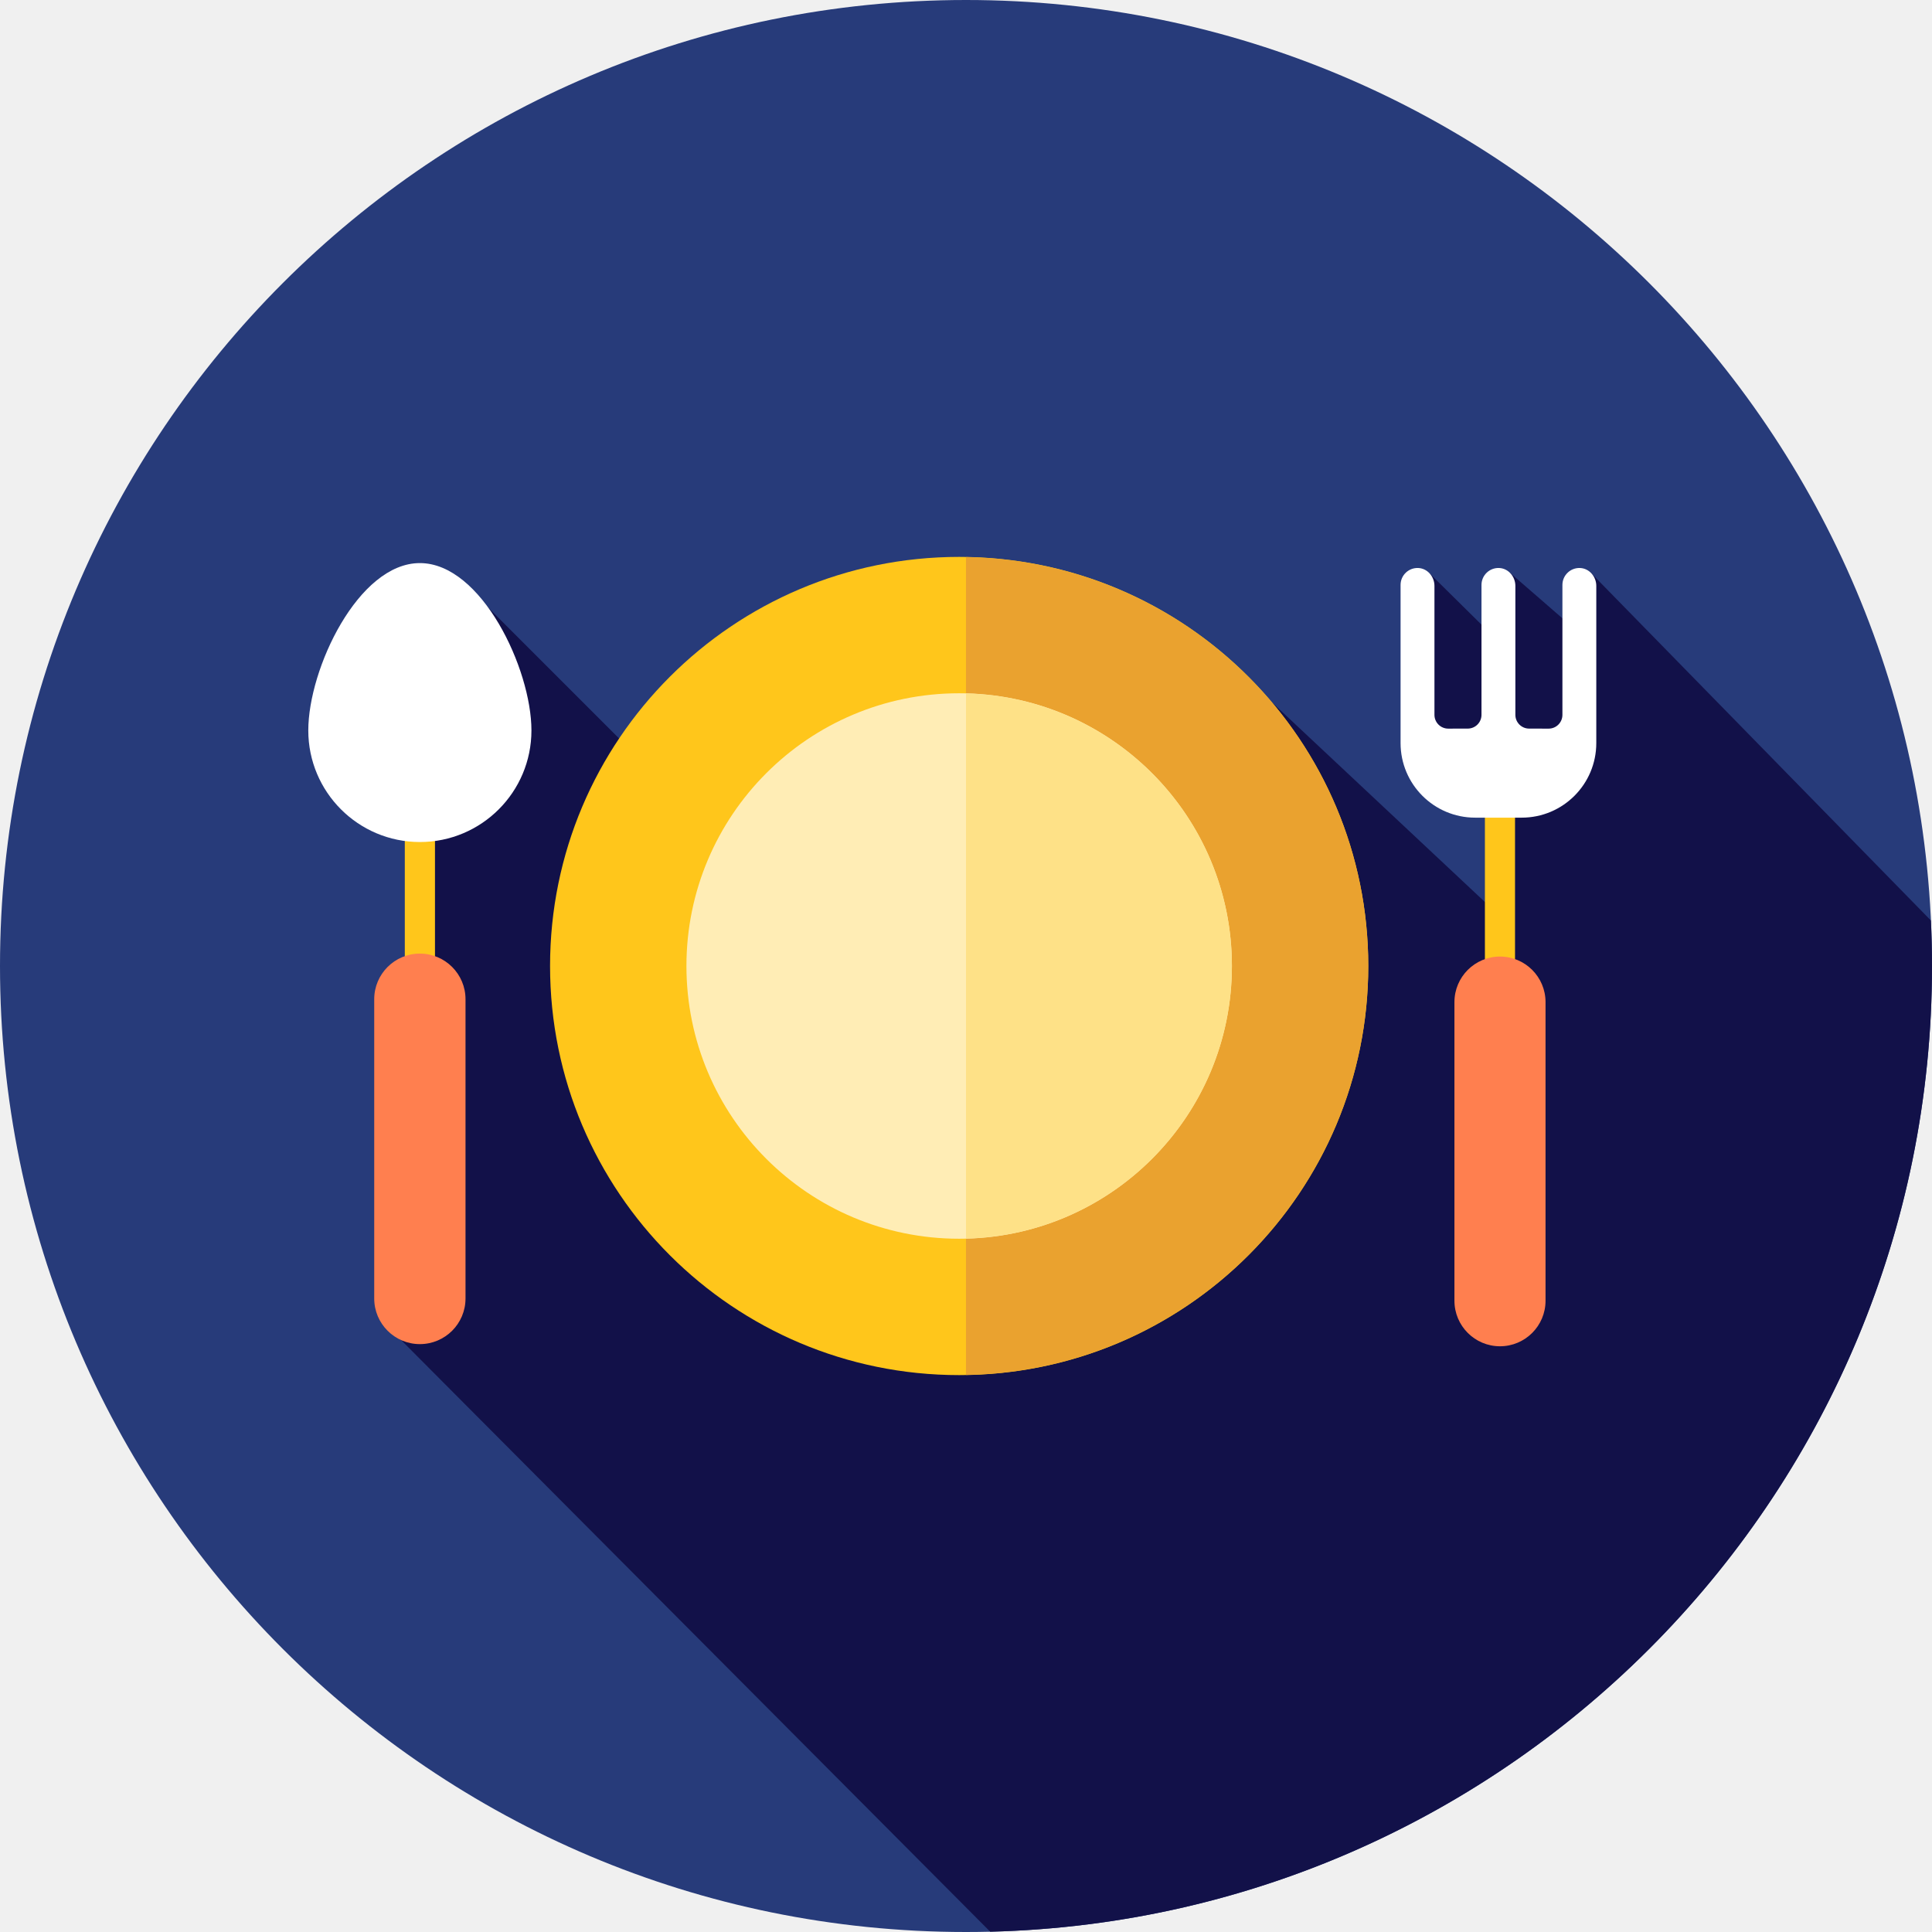
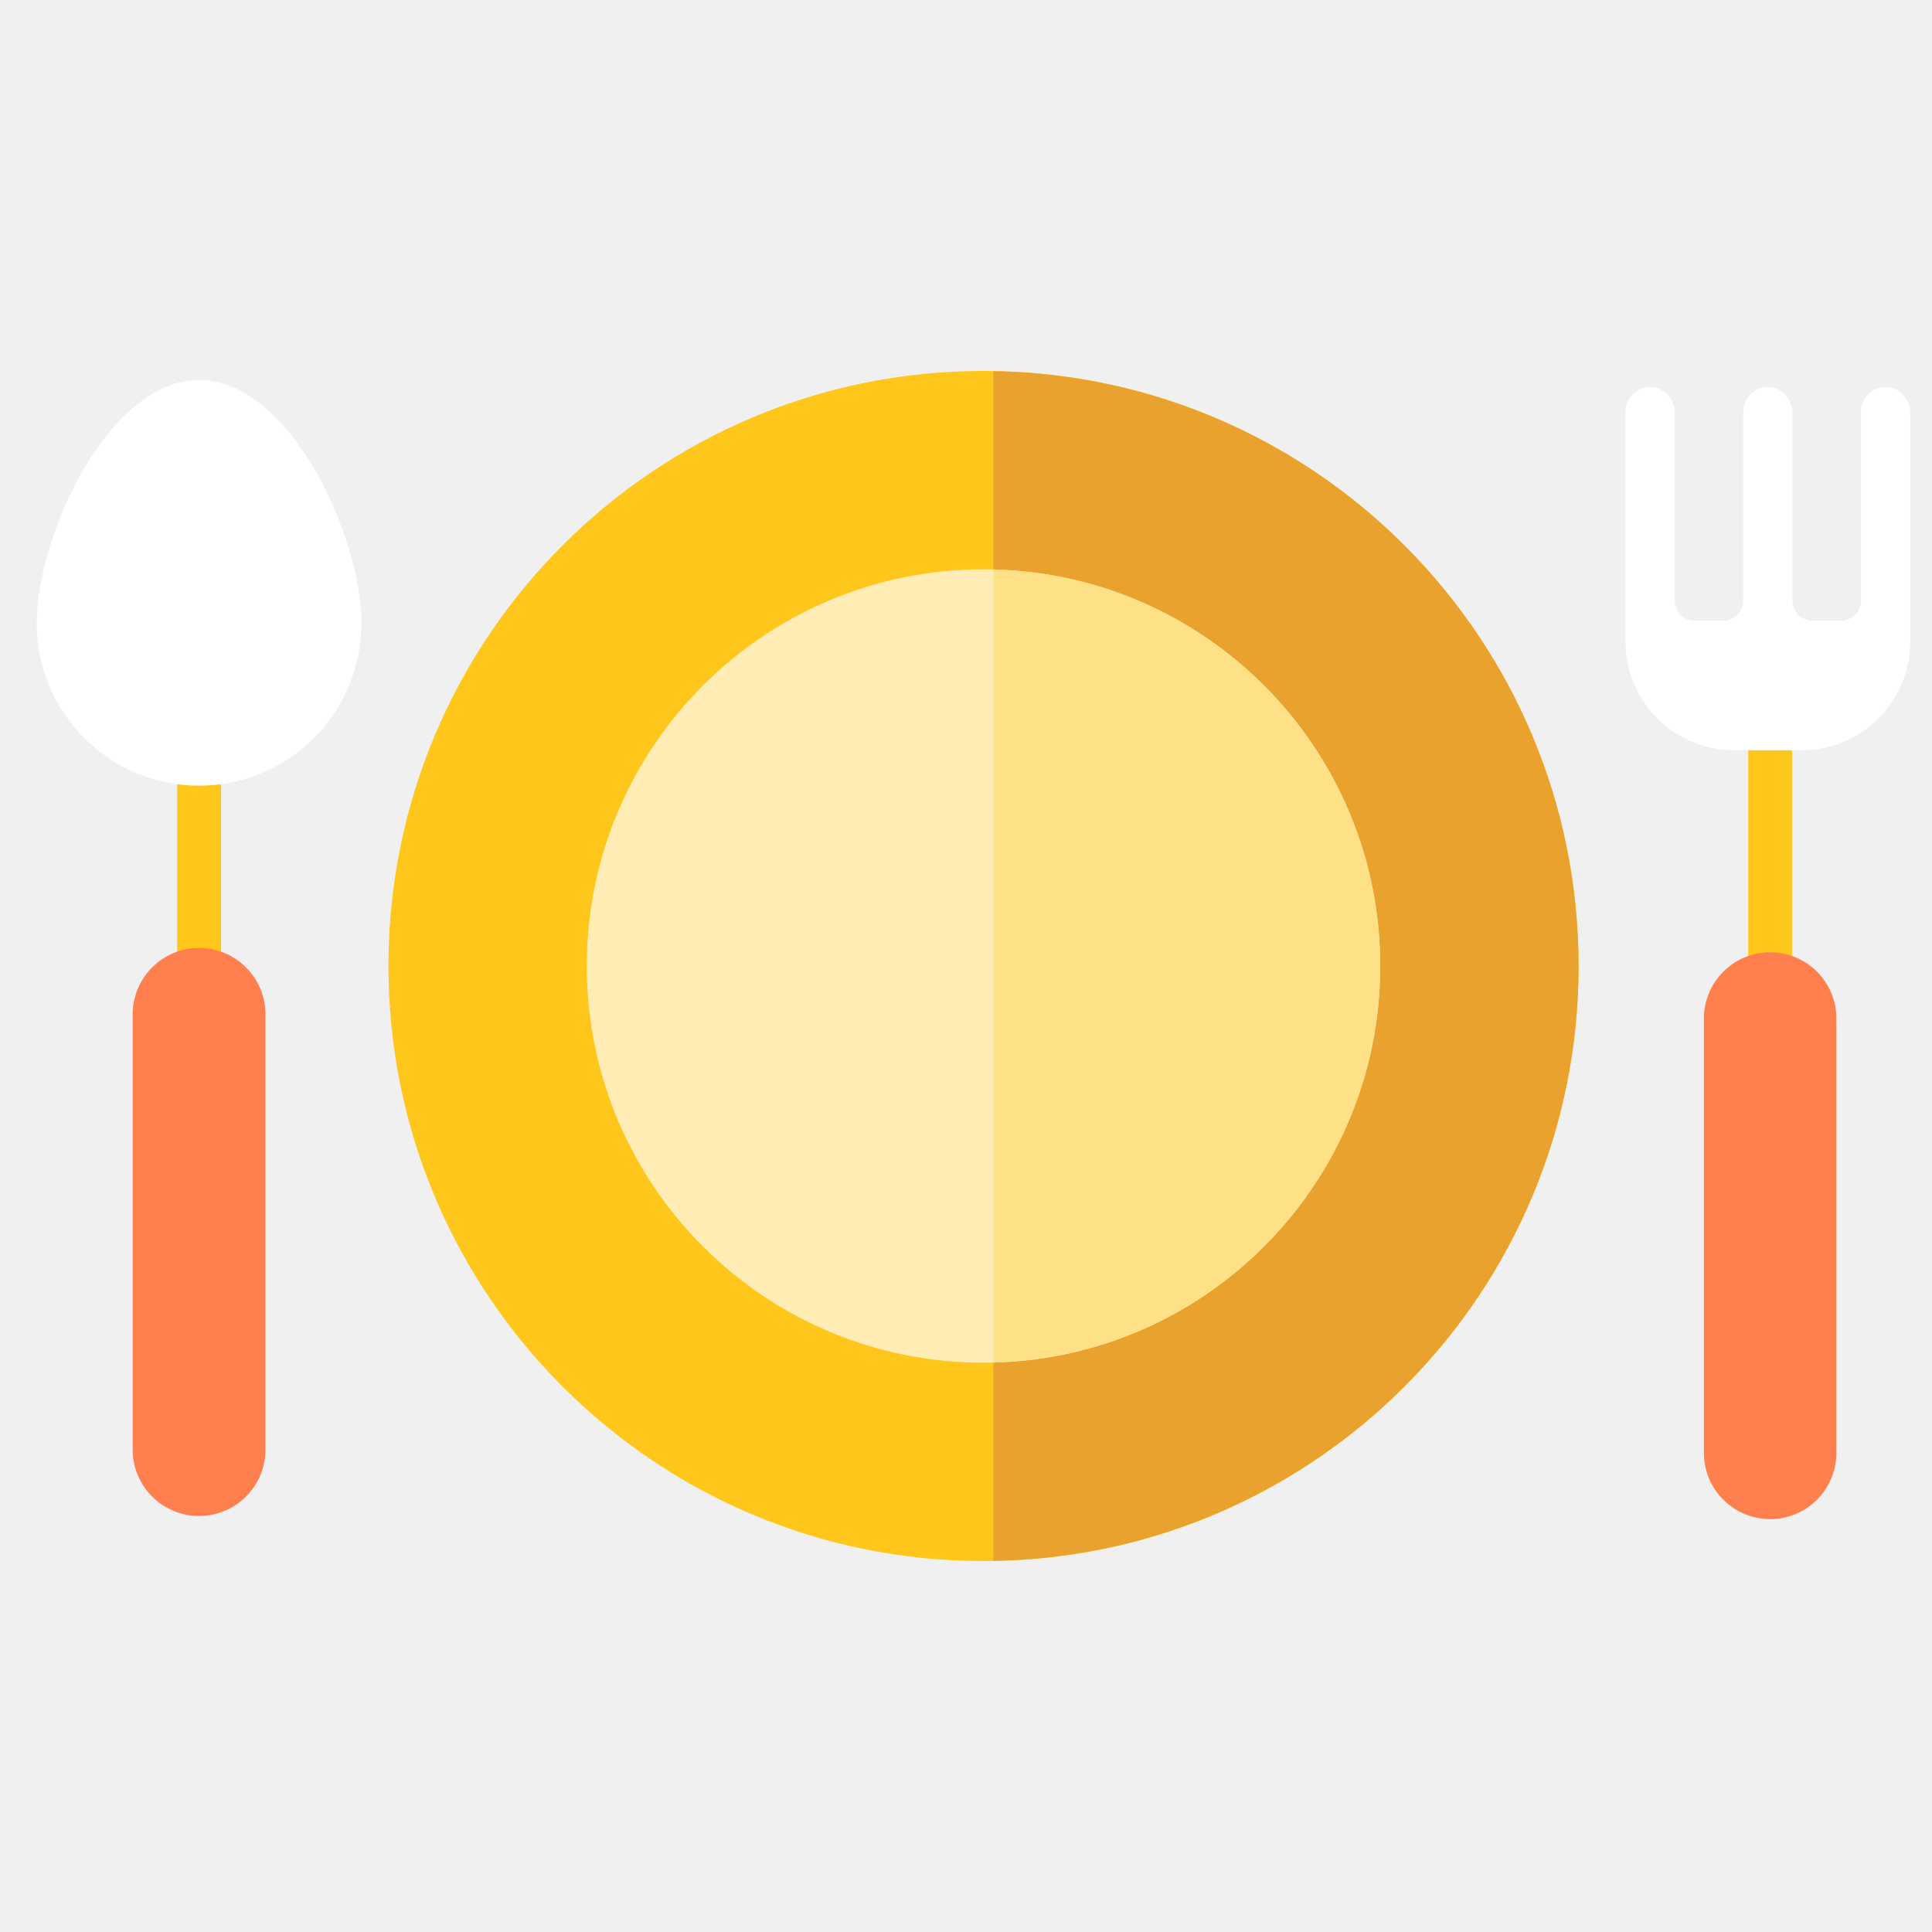
- <svg xmlns="http://www.w3.org/2000/svg" version="1.1" id="Layer_1" x="0px" y="0px" viewBox="0 0 512 512" style="enable-background:new 0 0 512 512;" xml:space="preserve">
-   <circle style="fill:#273B7A;" cx="256" cy="256" r="256" />
-   <path style="fill:#121149;" d="M262.415,511.919C400.834,508.514,512,395.242,512,256c0-4.044-0.105-8.063-0.291-12.06  l-90.221-92.241l-4.886,14.365l-16.558-14.365l-2.943,14.658l0.664,4.267l-18.904-18.665l-0.641,44.997l18.882,12.278l0.279,33.427  l-60.245-56.475v17.208l-105.993,59.385L120.718,152.354l-14.412,167.717l6.211,6.211l-6.211,28.853L262.415,511.919z" />
-   <circle style="fill:#FFC61B;" cx="254.19" cy="256" r="108.418" />
-   <path style="fill:#EAA22F;" d="M362.603,256c0-59.27-47.566-107.399-106.605-108.373v216.745  C315.037,363.399,362.603,315.27,362.603,256z" />
-   <circle style="fill:#FFEDB5;" cx="254.19" cy="256" r="72.278" />
-   <path style="fill:#FEE187;" d="M326.465,256c0-39.31-31.387-71.268-70.465-72.233v144.467  C295.077,327.268,326.465,295.31,326.465,256z" />
-   <rect x="393.516" y="209.23" style="fill:#FFC61B;" width="7.98" height="59.009" />
-   <path style="fill:#FF7F4F;" d="M397.512,356.776L397.512,356.776c6.666,0,12.071-5.404,12.071-12.071v-79.136  c0-6.666-5.404-12.071-12.071-12.071l0,0c-6.666,0-12.071,5.404-12.071,12.071v79.136  C385.441,351.372,390.846,356.776,397.512,356.776z" />
-   <path style="fill:#FFFFFF;" d="M423.034,196.922v-41.656c0-2.431-1.82-4.61-4.248-4.736c-2.589-0.136-4.73,1.924-4.73,4.482v34.432  c0,2.019-1.638,3.655-3.656,3.651c-1.629-0.003-3.543-0.007-5.17-0.009c-2.014-0.003-3.641-1.638-3.641-3.651v-34.17  c0-2.431-1.82-4.61-4.248-4.736c-2.589-0.136-4.73,1.924-4.73,4.482v34.423c0,2.014-1.627,3.648-3.641,3.651  c-1.627,0.002-3.541,0.005-5.17,0.009c-2.019,0.003-3.656-1.633-3.656-3.651v-34.178c0-2.431-1.82-4.61-4.248-4.736  c-2.589-0.136-4.73,1.924-4.73,4.482v41.91c0,10.916,8.849,19.765,19.765,19.765h6.165c0.002,0,0.003,0,0.005,0s0.003,0,0.005,0  h6.165C414.186,216.685,423.034,207.838,423.034,196.922z" />
-   <rect x="107.279" y="208.368" style="fill:#FFC61B;" width="7.995" height="59.13" />
-   <path style="fill:#FFFFFF;" d="M81.701,193.577c0-16.331,13.238-44.353,29.568-44.353s29.568,28.022,29.568,44.353  s-13.238,29.568-29.568,29.568S81.701,209.908,81.701,193.577z" />
-   <path style="fill:#FF7F4F;" d="M111.269,356.205L111.269,356.205c6.68,0,12.097-5.417,12.097-12.097v-79.298  c0-6.68-5.417-12.097-12.097-12.097l0,0c-6.68,0-12.097,5.417-12.097,12.097v79.298C99.173,350.789,104.589,356.205,111.269,356.205  z" />
+ <svg xmlns="http://www.w3.org/2000/svg" width="352" height="352">
  <g>
- </g>
+     <rect fill="none" id="canvas_background" height="514" width="514" y="-1" x="-1" />
+   </g>
  <g>
- </g>
-   <g>
- </g>
-   <g>
- </g>
-   <g>
- </g>
-   <g>
- </g>
-   <g>
- </g>
-   <g>
- </g>
-   <g>
- </g>
-   <g>
- </g>
-   <g>
- </g>
-   <g>
- </g>
-   <g>
- </g>
-   <g>
- </g>
-   <g>
- </g>
+     <circle id="svg_3" fill="#FFC61B" r="108.418" cy="176" cx="179.19" />
+     <path id="svg_4" fill="#EAA22F" d="m287.603,176c0,-59.27 -47.566,-107.399 -106.605,-108.373l0,216.745c59.039,-0.973 106.605,-49.102 106.605,-108.372z" />
+     <circle id="svg_5" fill="#FFEDB5" r="72.278" cy="176" cx="179.19" />
+     <path id="svg_6" fill="#FEE187" d="m251.465,176c0,-39.31 -31.387,-71.268 -70.465,-72.233l0,144.467c39.077,-0.966 70.465,-32.924 70.465,-72.234z" />
+     <rect id="svg_7" fill="#FFC61B" height="59.009" width="7.98" y="129.23" x="318.516" />
+     <path id="svg_8" fill="#FF7F4F" d="m322.512,276.776l0,0c6.666,0 12.071,-5.404 12.071,-12.071l0,-79.136c0,-6.666 -5.404,-12.071 -12.071,-12.071l0,0c-6.666,0 -12.071,5.404 -12.071,12.071l0,79.136c0,6.667 5.405,12.071 12.071,12.071z" />
+     <path id="svg_9" fill="#FFFFFF" d="m348.034,116.922l0,-41.656c0,-2.431 -1.82,-4.61 -4.248,-4.736c-2.589,-0.136 -4.73,1.924 -4.73,4.482l0,34.432c0,2.019 -1.638,3.655 -3.656,3.651c-1.629,-0.003 -3.543,-0.007 -5.17,-0.009c-2.014,-0.003 -3.641,-1.638 -3.641,-3.651l0,-34.17c0,-2.431 -1.82,-4.61 -4.248,-4.736c-2.589,-0.136 -4.73,1.924 -4.73,4.482l0,34.423c0,2.014 -1.627,3.648 -3.641,3.651c-1.627,0.002 -3.541,0.005 -5.17,0.009c-2.019,0.003 -3.656,-1.633 -3.656,-3.651l0,-34.178c0,-2.431 -1.82,-4.61 -4.248,-4.736c-2.589,-0.136 -4.73,1.924 -4.73,4.482l0,41.91c0,10.916 8.849,19.765 19.765,19.765l6.165,0c0.002,0 0.003,0 0.005,0s0.003,0 0.005,0l6.165,0c10.915,-0.001 19.763,-8.848 19.763,-19.764z" />
+     <rect id="svg_10" fill="#FFC61B" height="59.13" width="7.995" y="128.368" x="32.279" />
+     <path id="svg_11" fill="#FFFFFF" d="m6.701,113.577c0,-16.331 13.238,-44.353 29.568,-44.353s29.568,28.022 29.568,44.353s-13.238,29.568 -29.568,29.568s-29.568,-13.237 -29.568,-29.568z" />
+     <path id="svg_12" fill="#FF7F4F" d="m36.269,276.205l0,0c6.68,0 12.097,-5.417 12.097,-12.097l0,-79.298c0,-6.68 -5.417,-12.097 -12.097,-12.097l0,0c-6.68,0 -12.097,5.417 -12.097,12.097l0,79.298c0.001,6.681 5.417,12.097 12.097,12.097z" />
+     <g id="svg_13" />
+     <g id="svg_14" />
+     <g id="svg_15" />
+     <g id="svg_16" />
+     <g id="svg_17" />
+     <g id="svg_18" />
+     <g id="svg_19" />
+     <g id="svg_20" />
+     <g id="svg_21" />
+     <g id="svg_22" />
+     <g id="svg_23" />
+     <g id="svg_24" />
+     <g id="svg_25" />
+     <g id="svg_26" />
+     <g id="svg_27" />
+   </g>
</svg>
